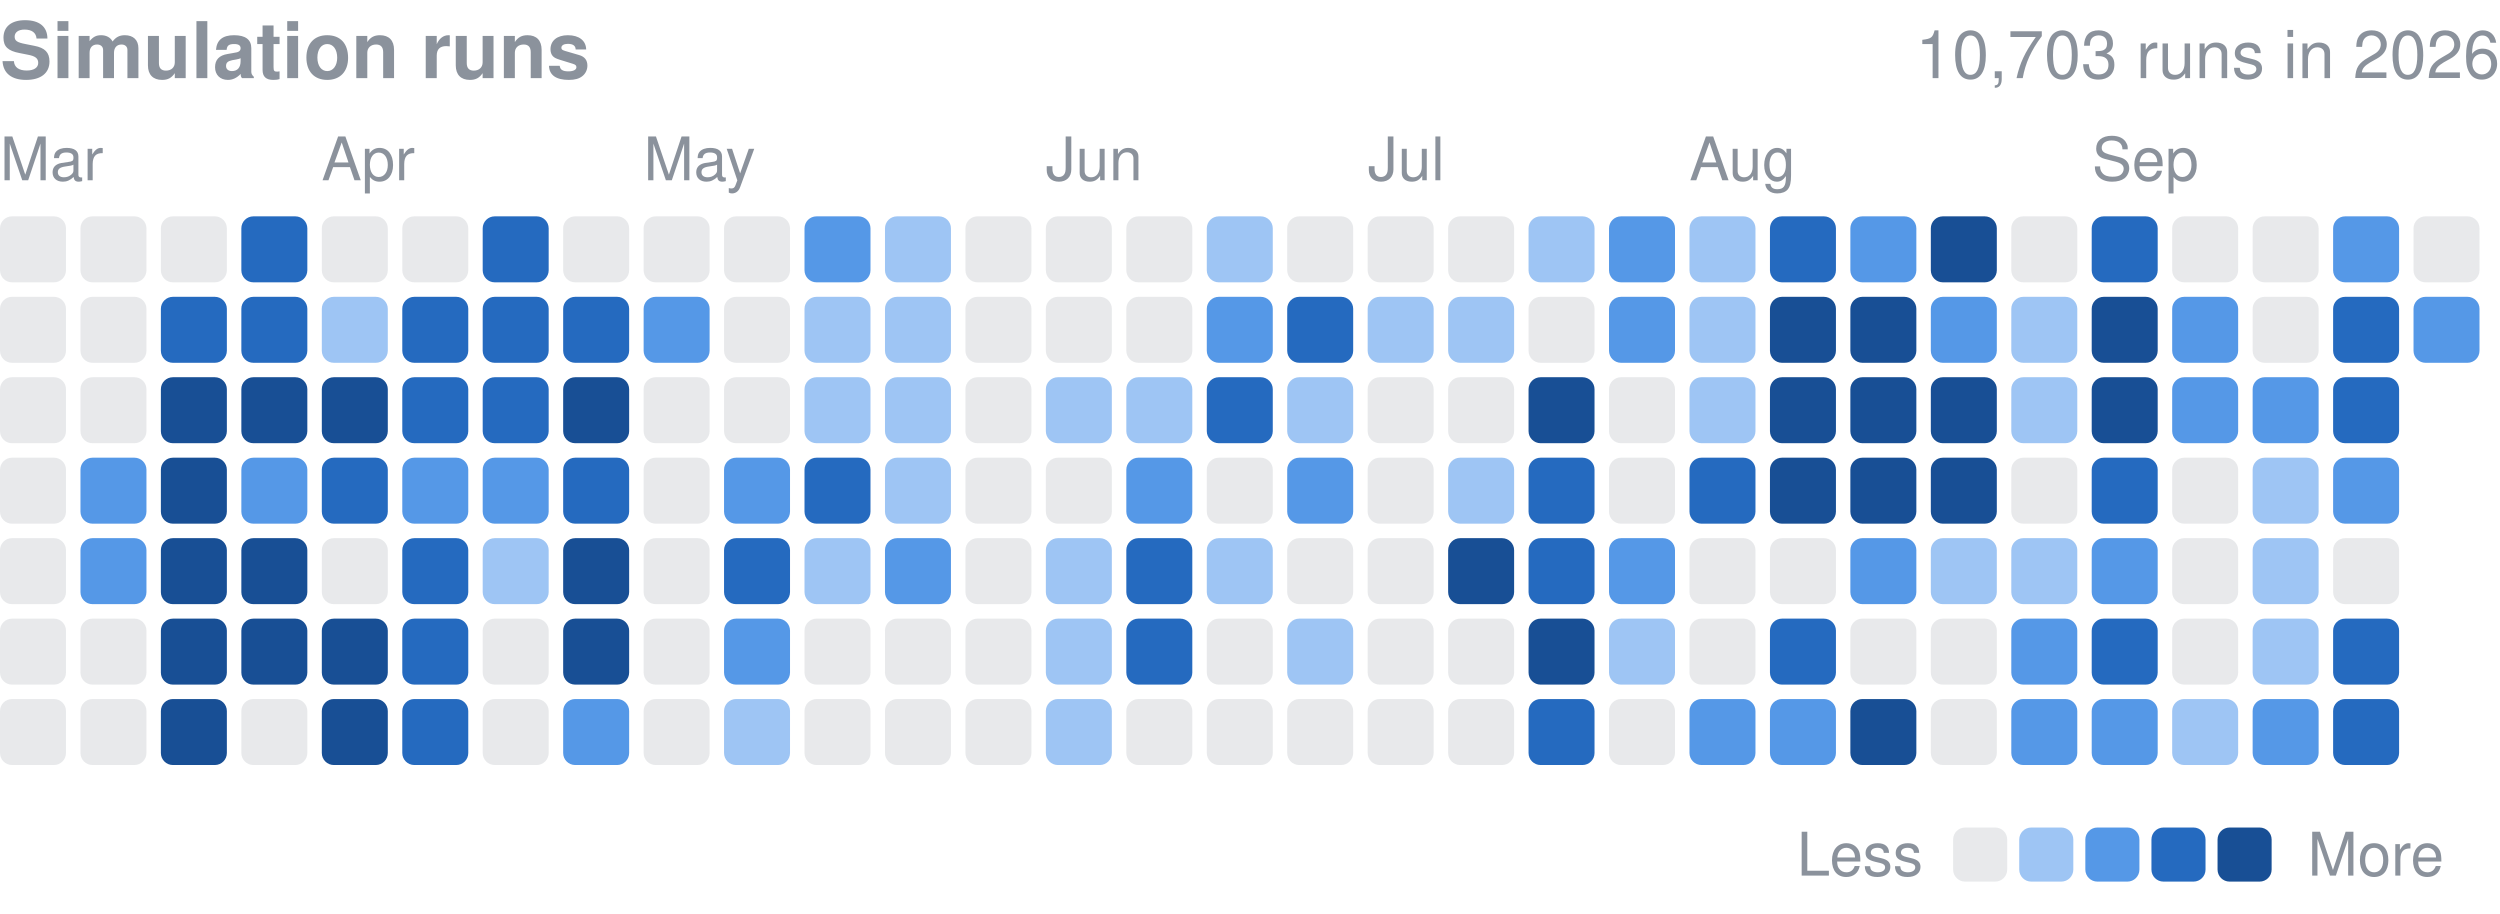
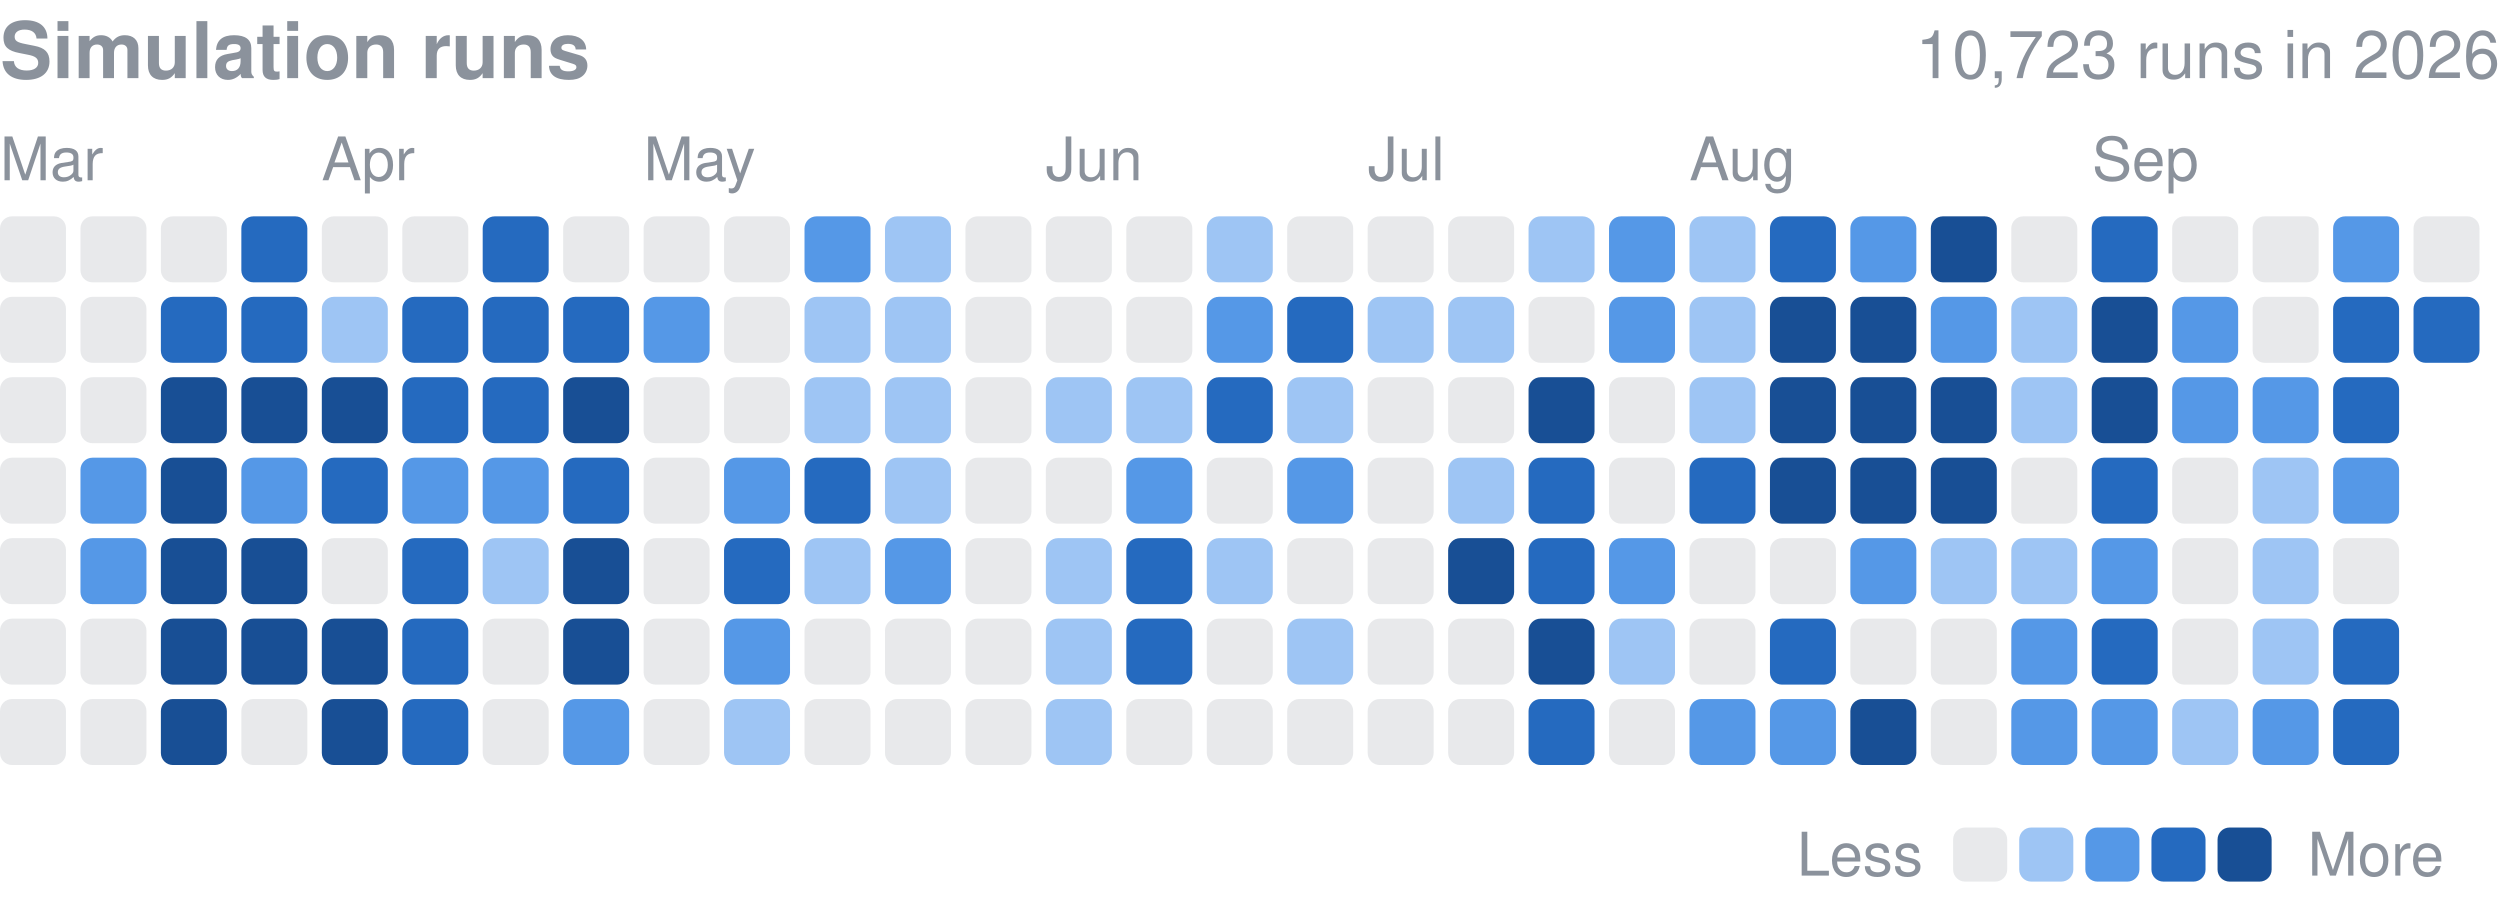
<svg xmlns="http://www.w3.org/2000/svg" width="416" height="152" viewBox="0 0 416 152" role="img" aria-label="Finished simulation runs per day in 2026">
  <style>text{font-family:-apple-system,BlinkMacSystemFont,"Segoe UI",Helvetica,Arial,sans-serif}</style>
  <text x="0" y="13" font-size="13" font-weight="600" fill="#8b929c">Simulation runs</text>
-   <text x="416" y="13" font-size="11" fill="#8b929c" text-anchor="end">10,703 runs in 2026</text>
+   <text x="416" y="13" font-size="11" fill="#8b929c" text-anchor="end">10,723 runs in 2026</text>
  <text x="0.0" y="30" font-size="10" fill="#8b929c">Mar</text>
  <text x="53.5" y="30" font-size="10" fill="#8b929c">Apr</text>
  <text x="107.1" y="30" font-size="10" fill="#8b929c">May</text>
  <text x="174.0" y="30" font-size="10" fill="#8b929c">Jun</text>
  <text x="227.6" y="30" font-size="10" fill="#8b929c">Jul</text>
  <text x="281.1" y="30" font-size="10" fill="#8b929c">Aug</text>
  <text x="348.1" y="30" font-size="10" fill="#8b929c">Sep</text>
  <rect x="0.00" y="36.00" width="10.98" height="10.98" rx="2.0" fill="#8b929c" opacity="0.2" />
  <rect x="0.00" y="49.39" width="10.98" height="10.98" rx="2.0" fill="#8b929c" opacity="0.2" />
  <rect x="0.00" y="62.77" width="10.98" height="10.98" rx="2.0" fill="#8b929c" opacity="0.2" />
  <rect x="0.00" y="76.16" width="10.98" height="10.98" rx="2.0" fill="#8b929c" opacity="0.2" />
  <rect x="0.00" y="89.55" width="10.98" height="10.98" rx="2.0" fill="#8b929c" opacity="0.2" />
  <rect x="0.00" y="102.94" width="10.98" height="10.98" rx="2.0" fill="#8b929c" opacity="0.2" />
  <rect x="0.00" y="116.32" width="10.98" height="10.98" rx="2.0" fill="#8b929c" opacity="0.2" />
  <rect x="13.39" y="36.00" width="10.98" height="10.98" rx="2.0" fill="#8b929c" opacity="0.2" />
  <rect x="13.39" y="49.39" width="10.98" height="10.98" rx="2.0" fill="#8b929c" opacity="0.2" />
  <rect x="13.39" y="62.77" width="10.98" height="10.98" rx="2.0" fill="#8b929c" opacity="0.2" />
  <rect x="13.39" y="76.16" width="10.98" height="10.98" rx="2.0" fill="#5598e7" />
  <rect x="13.39" y="89.55" width="10.98" height="10.98" rx="2.0" fill="#5598e7" />
  <rect x="13.39" y="102.94" width="10.98" height="10.98" rx="2.0" fill="#8b929c" opacity="0.2" />
  <rect x="13.39" y="116.32" width="10.98" height="10.98" rx="2.0" fill="#8b929c" opacity="0.2" />
  <rect x="26.77" y="36.00" width="10.98" height="10.98" rx="2.0" fill="#8b929c" opacity="0.2" />
  <rect x="26.77" y="49.39" width="10.98" height="10.98" rx="2.0" fill="#256abf" />
  <rect x="26.77" y="62.77" width="10.98" height="10.98" rx="2.0" fill="#184f95" />
  <rect x="26.77" y="76.16" width="10.98" height="10.98" rx="2.0" fill="#184f95" />
  <rect x="26.77" y="89.55" width="10.98" height="10.98" rx="2.0" fill="#184f95" />
  <rect x="26.77" y="102.94" width="10.98" height="10.98" rx="2.0" fill="#184f95" />
  <rect x="26.77" y="116.32" width="10.98" height="10.98" rx="2.0" fill="#184f95" />
  <rect x="40.16" y="36.00" width="10.98" height="10.98" rx="2.0" fill="#256abf" />
  <rect x="40.16" y="49.39" width="10.98" height="10.98" rx="2.0" fill="#256abf" />
  <rect x="40.16" y="62.77" width="10.98" height="10.98" rx="2.0" fill="#184f95" />
  <rect x="40.16" y="76.16" width="10.98" height="10.98" rx="2.0" fill="#5598e7" />
  <rect x="40.16" y="89.55" width="10.98" height="10.98" rx="2.0" fill="#184f95" />
  <rect x="40.16" y="102.94" width="10.98" height="10.98" rx="2.0" fill="#184f95" />
  <rect x="40.16" y="116.32" width="10.98" height="10.98" rx="2.0" fill="#8b929c" opacity="0.2" />
  <rect x="53.55" y="36.00" width="10.98" height="10.98" rx="2.0" fill="#8b929c" opacity="0.2" />
  <rect x="53.55" y="49.39" width="10.98" height="10.98" rx="2.0" fill="#9ec5f4" />
  <rect x="53.55" y="62.77" width="10.98" height="10.98" rx="2.0" fill="#184f95" />
  <rect x="53.55" y="76.16" width="10.98" height="10.98" rx="2.0" fill="#256abf" />
  <rect x="53.55" y="89.55" width="10.98" height="10.98" rx="2.0" fill="#8b929c" opacity="0.2" />
  <rect x="53.55" y="102.94" width="10.98" height="10.98" rx="2.0" fill="#184f95" />
  <rect x="53.55" y="116.32" width="10.98" height="10.98" rx="2.0" fill="#184f95" />
  <rect x="66.94" y="36.00" width="10.98" height="10.98" rx="2.0" fill="#8b929c" opacity="0.2" />
  <rect x="66.94" y="49.39" width="10.98" height="10.98" rx="2.0" fill="#256abf" />
  <rect x="66.94" y="62.77" width="10.98" height="10.98" rx="2.0" fill="#256abf" />
  <rect x="66.94" y="76.16" width="10.98" height="10.98" rx="2.0" fill="#5598e7" />
  <rect x="66.94" y="89.55" width="10.98" height="10.98" rx="2.0" fill="#256abf" />
  <rect x="66.94" y="102.94" width="10.98" height="10.98" rx="2.0" fill="#256abf" />
  <rect x="66.94" y="116.32" width="10.98" height="10.98" rx="2.0" fill="#256abf" />
  <rect x="80.32" y="36.00" width="10.98" height="10.98" rx="2.0" fill="#256abf" />
  <rect x="80.32" y="49.39" width="10.98" height="10.98" rx="2.0" fill="#256abf" />
  <rect x="80.32" y="62.77" width="10.98" height="10.98" rx="2.0" fill="#256abf" />
  <rect x="80.32" y="76.16" width="10.98" height="10.98" rx="2.0" fill="#5598e7" />
  <rect x="80.32" y="89.55" width="10.98" height="10.98" rx="2.0" fill="#9ec5f4" />
  <rect x="80.32" y="102.94" width="10.98" height="10.98" rx="2.0" fill="#8b929c" opacity="0.2" />
  <rect x="80.32" y="116.32" width="10.98" height="10.98" rx="2.0" fill="#8b929c" opacity="0.2" />
  <rect x="93.71" y="36.00" width="10.98" height="10.98" rx="2.0" fill="#8b929c" opacity="0.2" />
  <rect x="93.71" y="49.39" width="10.98" height="10.98" rx="2.0" fill="#256abf" />
  <rect x="93.71" y="62.77" width="10.98" height="10.98" rx="2.0" fill="#184f95" />
  <rect x="93.71" y="76.16" width="10.98" height="10.98" rx="2.0" fill="#256abf" />
  <rect x="93.71" y="89.55" width="10.98" height="10.98" rx="2.0" fill="#184f95" />
  <rect x="93.71" y="102.94" width="10.98" height="10.98" rx="2.0" fill="#184f95" />
  <rect x="93.71" y="116.32" width="10.98" height="10.98" rx="2.0" fill="#5598e7" />
  <rect x="107.10" y="36.00" width="10.98" height="10.98" rx="2.0" fill="#8b929c" opacity="0.2" />
  <rect x="107.10" y="49.39" width="10.98" height="10.98" rx="2.0" fill="#5598e7" />
  <rect x="107.10" y="62.77" width="10.98" height="10.98" rx="2.0" fill="#8b929c" opacity="0.2" />
  <rect x="107.10" y="76.16" width="10.98" height="10.98" rx="2.0" fill="#8b929c" opacity="0.2" />
  <rect x="107.10" y="89.55" width="10.98" height="10.98" rx="2.0" fill="#8b929c" opacity="0.2" />
  <rect x="107.10" y="102.94" width="10.98" height="10.98" rx="2.0" fill="#8b929c" opacity="0.2" />
  <rect x="107.10" y="116.32" width="10.98" height="10.98" rx="2.0" fill="#8b929c" opacity="0.2" />
  <rect x="120.48" y="36.00" width="10.98" height="10.98" rx="2.0" fill="#8b929c" opacity="0.2" />
  <rect x="120.48" y="49.39" width="10.98" height="10.98" rx="2.0" fill="#8b929c" opacity="0.2" />
  <rect x="120.48" y="62.77" width="10.98" height="10.98" rx="2.0" fill="#8b929c" opacity="0.2" />
  <rect x="120.48" y="76.16" width="10.98" height="10.98" rx="2.0" fill="#5598e7" />
  <rect x="120.48" y="89.55" width="10.98" height="10.98" rx="2.0" fill="#256abf" />
  <rect x="120.48" y="102.94" width="10.98" height="10.98" rx="2.0" fill="#5598e7" />
  <rect x="120.48" y="116.32" width="10.98" height="10.98" rx="2.0" fill="#9ec5f4" />
  <rect x="133.87" y="36.00" width="10.98" height="10.98" rx="2.0" fill="#5598e7" />
  <rect x="133.87" y="49.39" width="10.98" height="10.98" rx="2.0" fill="#9ec5f4" />
  <rect x="133.87" y="62.77" width="10.98" height="10.98" rx="2.0" fill="#9ec5f4" />
  <rect x="133.87" y="76.16" width="10.98" height="10.98" rx="2.0" fill="#256abf" />
  <rect x="133.87" y="89.55" width="10.98" height="10.98" rx="2.0" fill="#9ec5f4" />
  <rect x="133.87" y="102.94" width="10.98" height="10.98" rx="2.0" fill="#8b929c" opacity="0.2" />
  <rect x="133.87" y="116.32" width="10.98" height="10.98" rx="2.0" fill="#8b929c" opacity="0.2" />
  <rect x="147.26" y="36.00" width="10.98" height="10.98" rx="2.0" fill="#9ec5f4" />
  <rect x="147.26" y="49.39" width="10.98" height="10.98" rx="2.0" fill="#9ec5f4" />
  <rect x="147.26" y="62.77" width="10.98" height="10.98" rx="2.0" fill="#9ec5f4" />
  <rect x="147.26" y="76.16" width="10.98" height="10.98" rx="2.0" fill="#9ec5f4" />
  <rect x="147.26" y="89.55" width="10.98" height="10.98" rx="2.0" fill="#5598e7" />
  <rect x="147.26" y="102.94" width="10.98" height="10.98" rx="2.0" fill="#8b929c" opacity="0.2" />
  <rect x="147.26" y="116.32" width="10.98" height="10.98" rx="2.0" fill="#8b929c" opacity="0.2" />
  <rect x="160.65" y="36.00" width="10.98" height="10.98" rx="2.0" fill="#8b929c" opacity="0.2" />
  <rect x="160.65" y="49.39" width="10.98" height="10.98" rx="2.0" fill="#8b929c" opacity="0.2" />
  <rect x="160.65" y="62.77" width="10.98" height="10.98" rx="2.0" fill="#8b929c" opacity="0.2" />
  <rect x="160.65" y="76.16" width="10.98" height="10.98" rx="2.0" fill="#8b929c" opacity="0.2" />
  <rect x="160.65" y="89.55" width="10.98" height="10.98" rx="2.0" fill="#8b929c" opacity="0.2" />
  <rect x="160.65" y="102.94" width="10.98" height="10.98" rx="2.0" fill="#8b929c" opacity="0.2" />
  <rect x="160.65" y="116.32" width="10.98" height="10.98" rx="2.0" fill="#8b929c" opacity="0.2" />
  <rect x="174.03" y="36.00" width="10.98" height="10.98" rx="2.0" fill="#8b929c" opacity="0.2" />
  <rect x="174.03" y="49.39" width="10.98" height="10.98" rx="2.0" fill="#8b929c" opacity="0.2" />
  <rect x="174.03" y="62.77" width="10.98" height="10.98" rx="2.0" fill="#9ec5f4" />
  <rect x="174.03" y="76.16" width="10.98" height="10.98" rx="2.0" fill="#8b929c" opacity="0.2" />
  <rect x="174.03" y="89.55" width="10.98" height="10.98" rx="2.0" fill="#9ec5f4" />
  <rect x="174.03" y="102.94" width="10.98" height="10.98" rx="2.0" fill="#9ec5f4" />
  <rect x="174.03" y="116.32" width="10.98" height="10.98" rx="2.0" fill="#9ec5f4" />
  <rect x="187.42" y="36.00" width="10.98" height="10.98" rx="2.0" fill="#8b929c" opacity="0.2" />
  <rect x="187.42" y="49.39" width="10.98" height="10.98" rx="2.0" fill="#8b929c" opacity="0.2" />
  <rect x="187.42" y="62.77" width="10.98" height="10.98" rx="2.0" fill="#9ec5f4" />
  <rect x="187.42" y="76.16" width="10.98" height="10.98" rx="2.0" fill="#5598e7" />
  <rect x="187.42" y="89.55" width="10.98" height="10.98" rx="2.0" fill="#256abf" />
  <rect x="187.42" y="102.94" width="10.98" height="10.98" rx="2.0" fill="#256abf" />
  <rect x="187.42" y="116.32" width="10.98" height="10.98" rx="2.0" fill="#8b929c" opacity="0.2" />
  <rect x="200.81" y="36.00" width="10.98" height="10.98" rx="2.0" fill="#9ec5f4" />
  <rect x="200.81" y="49.39" width="10.98" height="10.98" rx="2.0" fill="#5598e7" />
  <rect x="200.81" y="62.77" width="10.98" height="10.98" rx="2.0" fill="#256abf" />
  <rect x="200.81" y="76.16" width="10.98" height="10.98" rx="2.0" fill="#8b929c" opacity="0.2" />
  <rect x="200.81" y="89.55" width="10.98" height="10.98" rx="2.0" fill="#9ec5f4" />
  <rect x="200.81" y="102.94" width="10.98" height="10.98" rx="2.0" fill="#8b929c" opacity="0.2" />
  <rect x="200.81" y="116.32" width="10.98" height="10.98" rx="2.0" fill="#8b929c" opacity="0.2" />
  <rect x="214.19" y="36.00" width="10.98" height="10.98" rx="2.0" fill="#8b929c" opacity="0.2" />
  <rect x="214.19" y="49.39" width="10.98" height="10.98" rx="2.0" fill="#256abf" />
  <rect x="214.19" y="62.77" width="10.98" height="10.98" rx="2.0" fill="#9ec5f4" />
  <rect x="214.19" y="76.16" width="10.98" height="10.98" rx="2.0" fill="#5598e7" />
  <rect x="214.19" y="89.55" width="10.98" height="10.98" rx="2.0" fill="#8b929c" opacity="0.2" />
  <rect x="214.19" y="102.94" width="10.98" height="10.98" rx="2.0" fill="#9ec5f4" />
  <rect x="214.19" y="116.32" width="10.98" height="10.98" rx="2.0" fill="#8b929c" opacity="0.2" />
  <rect x="227.58" y="36.00" width="10.98" height="10.98" rx="2.0" fill="#8b929c" opacity="0.2" />
  <rect x="227.58" y="49.39" width="10.98" height="10.98" rx="2.0" fill="#9ec5f4" />
  <rect x="227.58" y="62.77" width="10.98" height="10.98" rx="2.0" fill="#8b929c" opacity="0.2" />
  <rect x="227.58" y="76.16" width="10.98" height="10.98" rx="2.0" fill="#8b929c" opacity="0.2" />
  <rect x="227.58" y="89.55" width="10.98" height="10.98" rx="2.0" fill="#8b929c" opacity="0.2" />
  <rect x="227.58" y="102.94" width="10.98" height="10.98" rx="2.0" fill="#8b929c" opacity="0.2" />
  <rect x="227.58" y="116.32" width="10.98" height="10.98" rx="2.0" fill="#8b929c" opacity="0.2" />
  <rect x="240.97" y="36.00" width="10.98" height="10.98" rx="2.0" fill="#8b929c" opacity="0.2" />
  <rect x="240.97" y="49.39" width="10.98" height="10.98" rx="2.0" fill="#9ec5f4" />
  <rect x="240.97" y="62.77" width="10.98" height="10.98" rx="2.0" fill="#8b929c" opacity="0.2" />
  <rect x="240.97" y="76.16" width="10.98" height="10.98" rx="2.0" fill="#9ec5f4" />
  <rect x="240.97" y="89.55" width="10.98" height="10.98" rx="2.0" fill="#184f95" />
  <rect x="240.97" y="102.94" width="10.98" height="10.98" rx="2.0" fill="#8b929c" opacity="0.2" />
  <rect x="240.97" y="116.32" width="10.98" height="10.98" rx="2.0" fill="#8b929c" opacity="0.2" />
  <rect x="254.35" y="36.00" width="10.98" height="10.98" rx="2.0" fill="#9ec5f4" />
  <rect x="254.35" y="49.39" width="10.98" height="10.98" rx="2.0" fill="#8b929c" opacity="0.2" />
  <rect x="254.35" y="62.77" width="10.98" height="10.98" rx="2.0" fill="#184f95" />
  <rect x="254.35" y="76.16" width="10.98" height="10.98" rx="2.0" fill="#256abf" />
  <rect x="254.35" y="89.55" width="10.98" height="10.98" rx="2.0" fill="#256abf" />
  <rect x="254.35" y="102.94" width="10.98" height="10.98" rx="2.0" fill="#184f95" />
  <rect x="254.35" y="116.32" width="10.98" height="10.98" rx="2.0" fill="#256abf" />
  <rect x="267.74" y="36.00" width="10.98" height="10.98" rx="2.0" fill="#5598e7" />
  <rect x="267.74" y="49.39" width="10.98" height="10.98" rx="2.0" fill="#5598e7" />
  <rect x="267.74" y="62.77" width="10.98" height="10.98" rx="2.0" fill="#8b929c" opacity="0.2" />
  <rect x="267.74" y="76.16" width="10.98" height="10.98" rx="2.0" fill="#8b929c" opacity="0.2" />
  <rect x="267.74" y="89.55" width="10.98" height="10.98" rx="2.0" fill="#5598e7" />
  <rect x="267.74" y="102.94" width="10.98" height="10.98" rx="2.0" fill="#9ec5f4" />
  <rect x="267.74" y="116.32" width="10.98" height="10.98" rx="2.0" fill="#8b929c" opacity="0.2" />
  <rect x="281.13" y="36.00" width="10.98" height="10.98" rx="2.0" fill="#9ec5f4" />
  <rect x="281.13" y="49.39" width="10.98" height="10.98" rx="2.0" fill="#9ec5f4" />
  <rect x="281.13" y="62.77" width="10.98" height="10.98" rx="2.0" fill="#9ec5f4" />
  <rect x="281.13" y="76.16" width="10.98" height="10.98" rx="2.0" fill="#256abf" />
  <rect x="281.13" y="89.55" width="10.98" height="10.98" rx="2.0" fill="#8b929c" opacity="0.2" />
  <rect x="281.13" y="102.94" width="10.98" height="10.98" rx="2.0" fill="#8b929c" opacity="0.2" />
  <rect x="281.13" y="116.32" width="10.98" height="10.98" rx="2.0" fill="#5598e7" />
  <rect x="294.52" y="36.00" width="10.98" height="10.98" rx="2.0" fill="#256abf" />
  <rect x="294.52" y="49.39" width="10.98" height="10.98" rx="2.0" fill="#184f95" />
  <rect x="294.52" y="62.77" width="10.98" height="10.98" rx="2.0" fill="#184f95" />
  <rect x="294.52" y="76.16" width="10.98" height="10.98" rx="2.0" fill="#184f95" />
  <rect x="294.52" y="89.55" width="10.98" height="10.98" rx="2.0" fill="#8b929c" opacity="0.2" />
  <rect x="294.52" y="102.94" width="10.98" height="10.98" rx="2.0" fill="#256abf" />
  <rect x="294.52" y="116.32" width="10.98" height="10.98" rx="2.0" fill="#5598e7" />
  <rect x="307.90" y="36.00" width="10.98" height="10.98" rx="2.0" fill="#5598e7" />
  <rect x="307.90" y="49.39" width="10.98" height="10.98" rx="2.0" fill="#184f95" />
  <rect x="307.90" y="62.77" width="10.98" height="10.98" rx="2.0" fill="#184f95" />
  <rect x="307.90" y="76.16" width="10.98" height="10.98" rx="2.0" fill="#184f95" />
  <rect x="307.90" y="89.55" width="10.98" height="10.98" rx="2.0" fill="#5598e7" />
  <rect x="307.90" y="102.94" width="10.98" height="10.98" rx="2.0" fill="#8b929c" opacity="0.2" />
  <rect x="307.90" y="116.32" width="10.98" height="10.98" rx="2.0" fill="#184f95" />
  <rect x="321.29" y="36.00" width="10.98" height="10.98" rx="2.0" fill="#184f95" />
  <rect x="321.29" y="49.39" width="10.98" height="10.98" rx="2.0" fill="#5598e7" />
  <rect x="321.29" y="62.77" width="10.98" height="10.98" rx="2.0" fill="#184f95" />
  <rect x="321.29" y="76.16" width="10.98" height="10.98" rx="2.0" fill="#184f95" />
  <rect x="321.29" y="89.55" width="10.98" height="10.98" rx="2.0" fill="#9ec5f4" />
  <rect x="321.29" y="102.94" width="10.98" height="10.98" rx="2.0" fill="#8b929c" opacity="0.2" />
  <rect x="321.29" y="116.32" width="10.98" height="10.98" rx="2.0" fill="#8b929c" opacity="0.2" />
  <rect x="334.68" y="36.00" width="10.98" height="10.98" rx="2.0" fill="#8b929c" opacity="0.2" />
  <rect x="334.68" y="49.39" width="10.98" height="10.98" rx="2.0" fill="#9ec5f4" />
  <rect x="334.68" y="62.77" width="10.98" height="10.98" rx="2.0" fill="#9ec5f4" />
  <rect x="334.68" y="76.16" width="10.98" height="10.98" rx="2.0" fill="#8b929c" opacity="0.2" />
  <rect x="334.68" y="89.55" width="10.98" height="10.98" rx="2.0" fill="#9ec5f4" />
  <rect x="334.68" y="102.94" width="10.98" height="10.98" rx="2.0" fill="#5598e7" />
  <rect x="334.68" y="116.32" width="10.98" height="10.98" rx="2.0" fill="#5598e7" />
  <rect x="348.06" y="36.00" width="10.98" height="10.98" rx="2.0" fill="#256abf" />
  <rect x="348.06" y="49.39" width="10.98" height="10.98" rx="2.0" fill="#184f95" />
  <rect x="348.06" y="62.77" width="10.98" height="10.98" rx="2.0" fill="#184f95" />
  <rect x="348.06" y="76.16" width="10.98" height="10.98" rx="2.0" fill="#256abf" />
  <rect x="348.06" y="89.55" width="10.98" height="10.98" rx="2.0" fill="#5598e7" />
  <rect x="348.06" y="102.94" width="10.98" height="10.98" rx="2.0" fill="#256abf" />
  <rect x="348.06" y="116.32" width="10.98" height="10.98" rx="2.0" fill="#5598e7" />
  <rect x="361.45" y="36.00" width="10.98" height="10.98" rx="2.0" fill="#8b929c" opacity="0.2" />
  <rect x="361.45" y="49.39" width="10.98" height="10.98" rx="2.0" fill="#5598e7" />
  <rect x="361.45" y="62.77" width="10.98" height="10.98" rx="2.0" fill="#5598e7" />
  <rect x="361.45" y="76.16" width="10.98" height="10.98" rx="2.0" fill="#8b929c" opacity="0.2" />
  <rect x="361.45" y="89.55" width="10.98" height="10.98" rx="2.0" fill="#8b929c" opacity="0.2" />
  <rect x="361.45" y="102.94" width="10.98" height="10.98" rx="2.0" fill="#8b929c" opacity="0.2" />
  <rect x="361.45" y="116.32" width="10.98" height="10.98" rx="2.0" fill="#9ec5f4" />
  <rect x="374.84" y="36.00" width="10.98" height="10.98" rx="2.0" fill="#8b929c" opacity="0.2" />
  <rect x="374.84" y="49.39" width="10.98" height="10.98" rx="2.0" fill="#8b929c" opacity="0.2" />
  <rect x="374.84" y="62.77" width="10.98" height="10.98" rx="2.0" fill="#5598e7" />
  <rect x="374.84" y="76.16" width="10.98" height="10.98" rx="2.0" fill="#9ec5f4" />
  <rect x="374.84" y="89.55" width="10.98" height="10.98" rx="2.0" fill="#9ec5f4" />
  <rect x="374.84" y="102.94" width="10.98" height="10.98" rx="2.0" fill="#9ec5f4" />
  <rect x="374.84" y="116.32" width="10.98" height="10.98" rx="2.0" fill="#5598e7" />
  <rect x="388.23" y="36.00" width="10.98" height="10.98" rx="2.0" fill="#5598e7" />
  <rect x="388.23" y="49.39" width="10.98" height="10.98" rx="2.0" fill="#256abf" />
  <rect x="388.23" y="62.77" width="10.98" height="10.98" rx="2.0" fill="#256abf" />
  <rect x="388.23" y="76.16" width="10.98" height="10.98" rx="2.0" fill="#5598e7" />
  <rect x="388.23" y="89.55" width="10.98" height="10.98" rx="2.0" fill="#8b929c" opacity="0.2" />
  <rect x="388.23" y="102.94" width="10.98" height="10.98" rx="2.0" fill="#256abf" />
  <rect x="388.23" y="116.32" width="10.98" height="10.98" rx="2.0" fill="#256abf" />
  <rect x="401.61" y="36.00" width="10.98" height="10.98" rx="2.0" fill="#8b929c" opacity="0.2" />
-   <rect x="401.61" y="49.39" width="10.98" height="10.98" rx="2.0" fill="#5598e7" />
+   <rect x="401.61" y="49.39" width="10.98" height="10.98" rx="2.0" fill="#256abf" />
  <text x="299" y="145.7" font-size="10" fill="#8b929c">Less</text>
  <rect x="325" y="137.7" width="9" height="9" rx="2.0" fill="#8b929c" opacity="0.2" />
  <rect x="336.0" y="137.7" width="9" height="9" rx="2.0" fill="#9ec5f4" />
  <rect x="347.0" y="137.7" width="9" height="9" rx="2.0" fill="#5598e7" />
  <rect x="358.0" y="137.7" width="9" height="9" rx="2.0" fill="#256abf" />
  <rect x="369.0" y="137.7" width="9" height="9" rx="2.0" fill="#184f95" />
  <text x="384.0" y="145.7" font-size="10" fill="#8b929c">More</text>
</svg>
